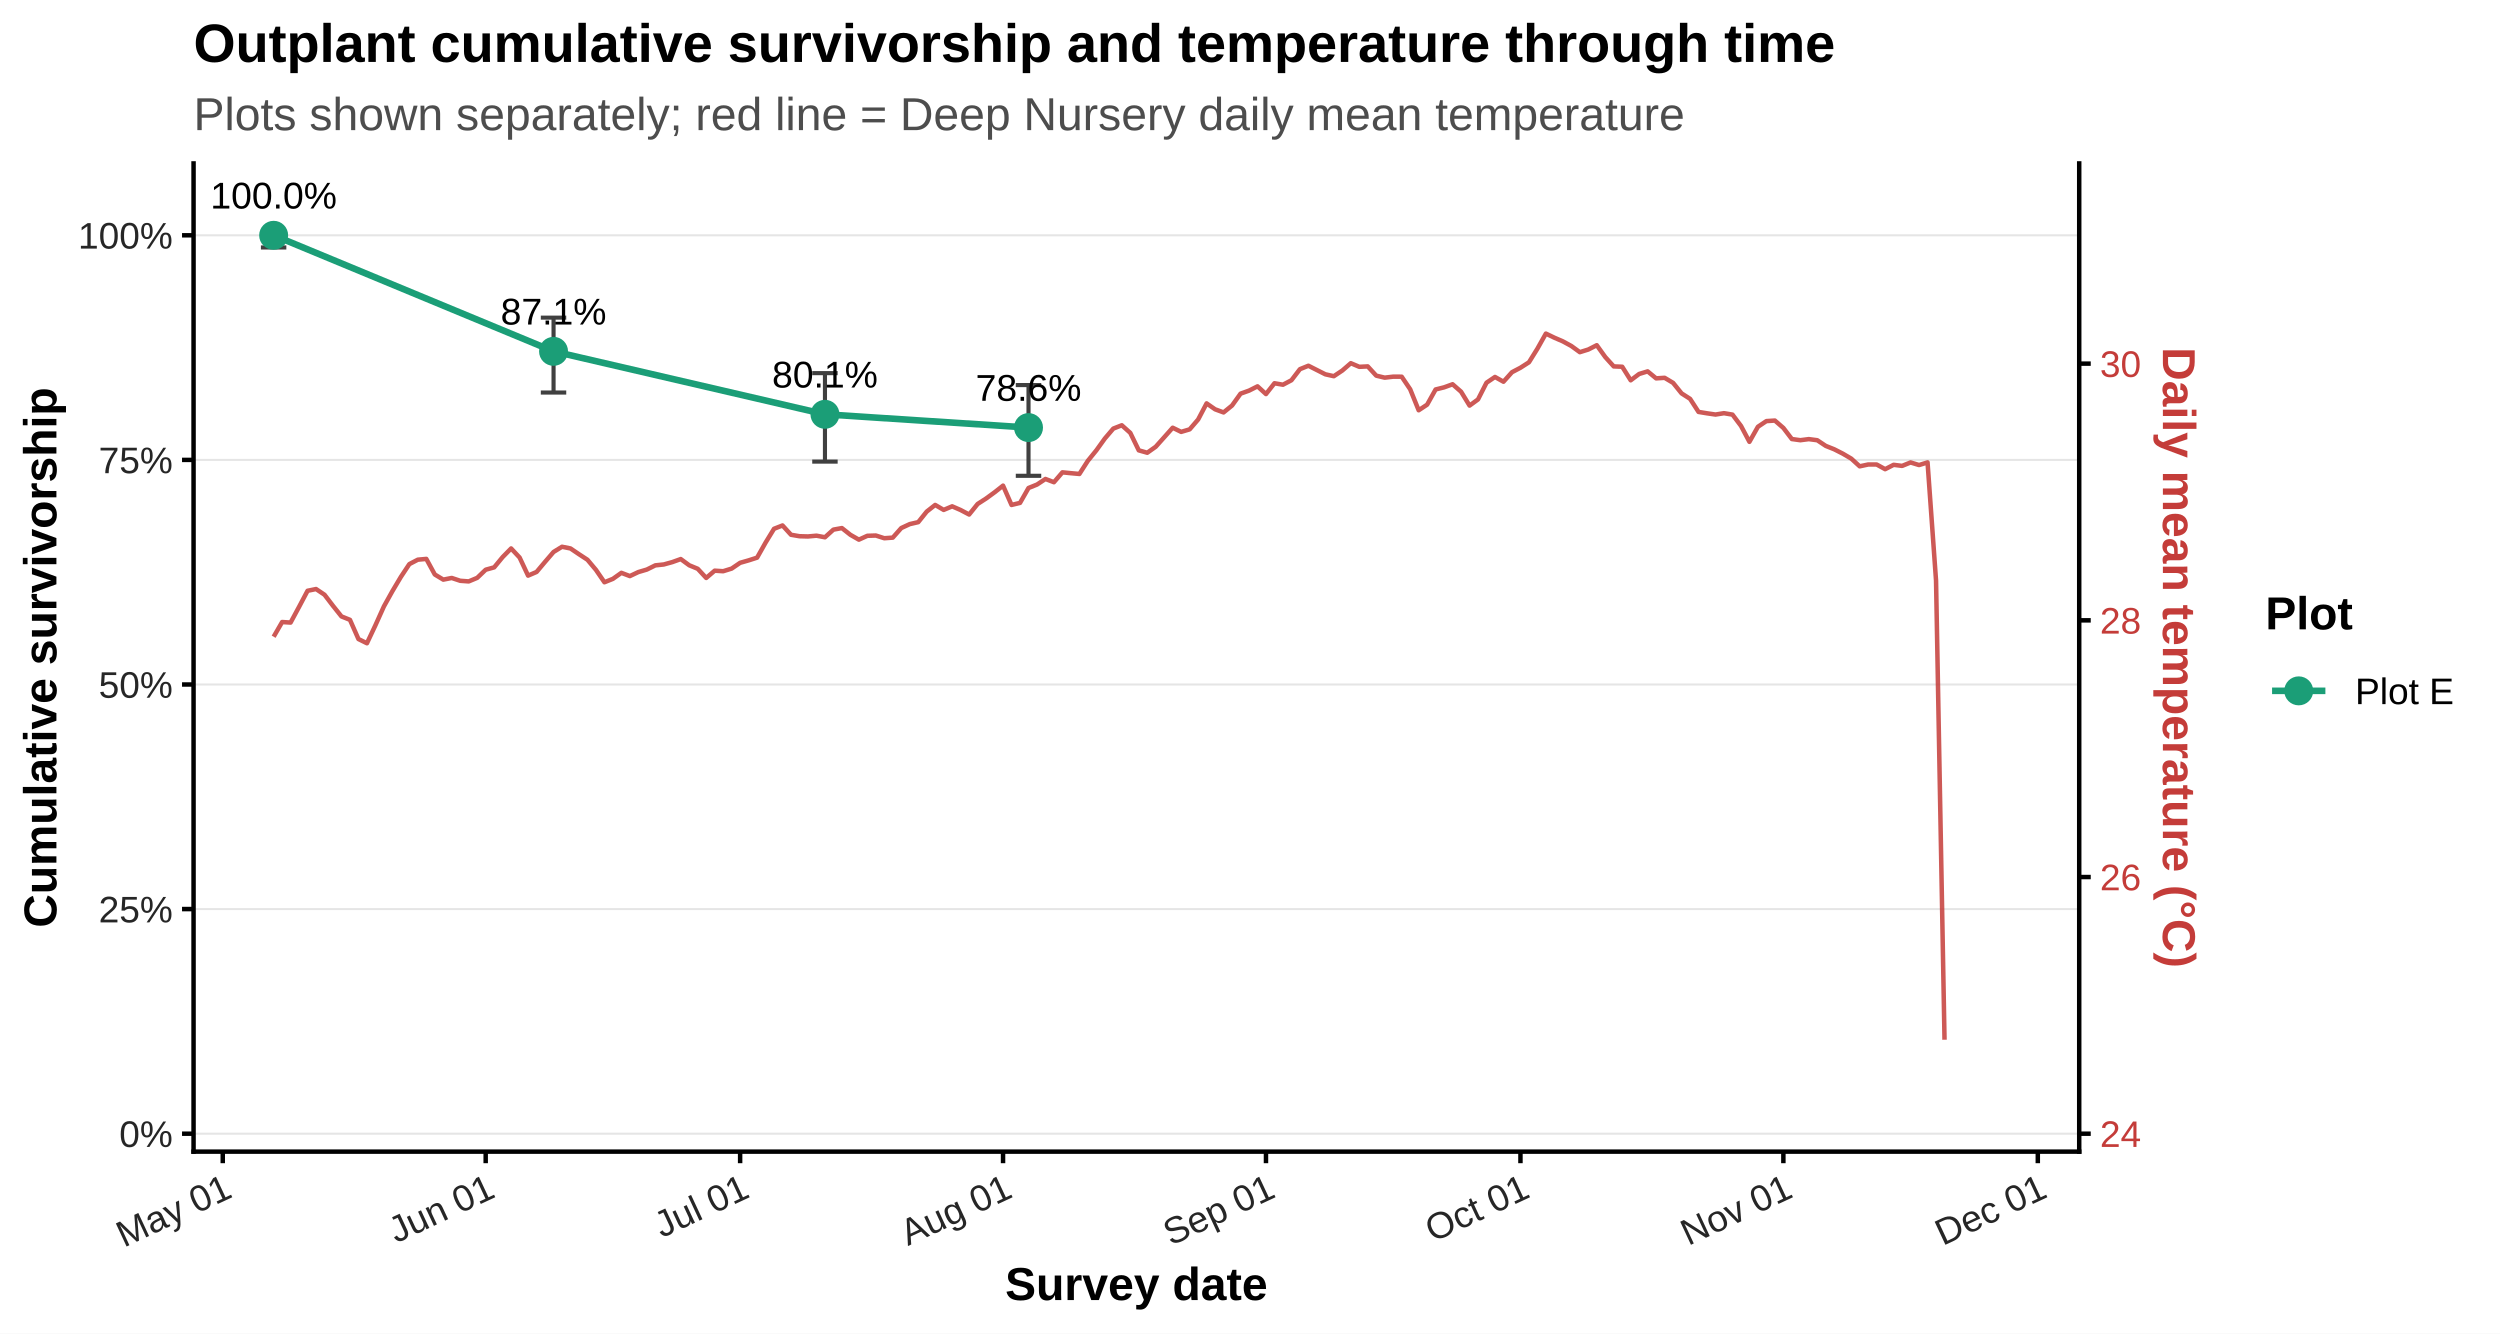
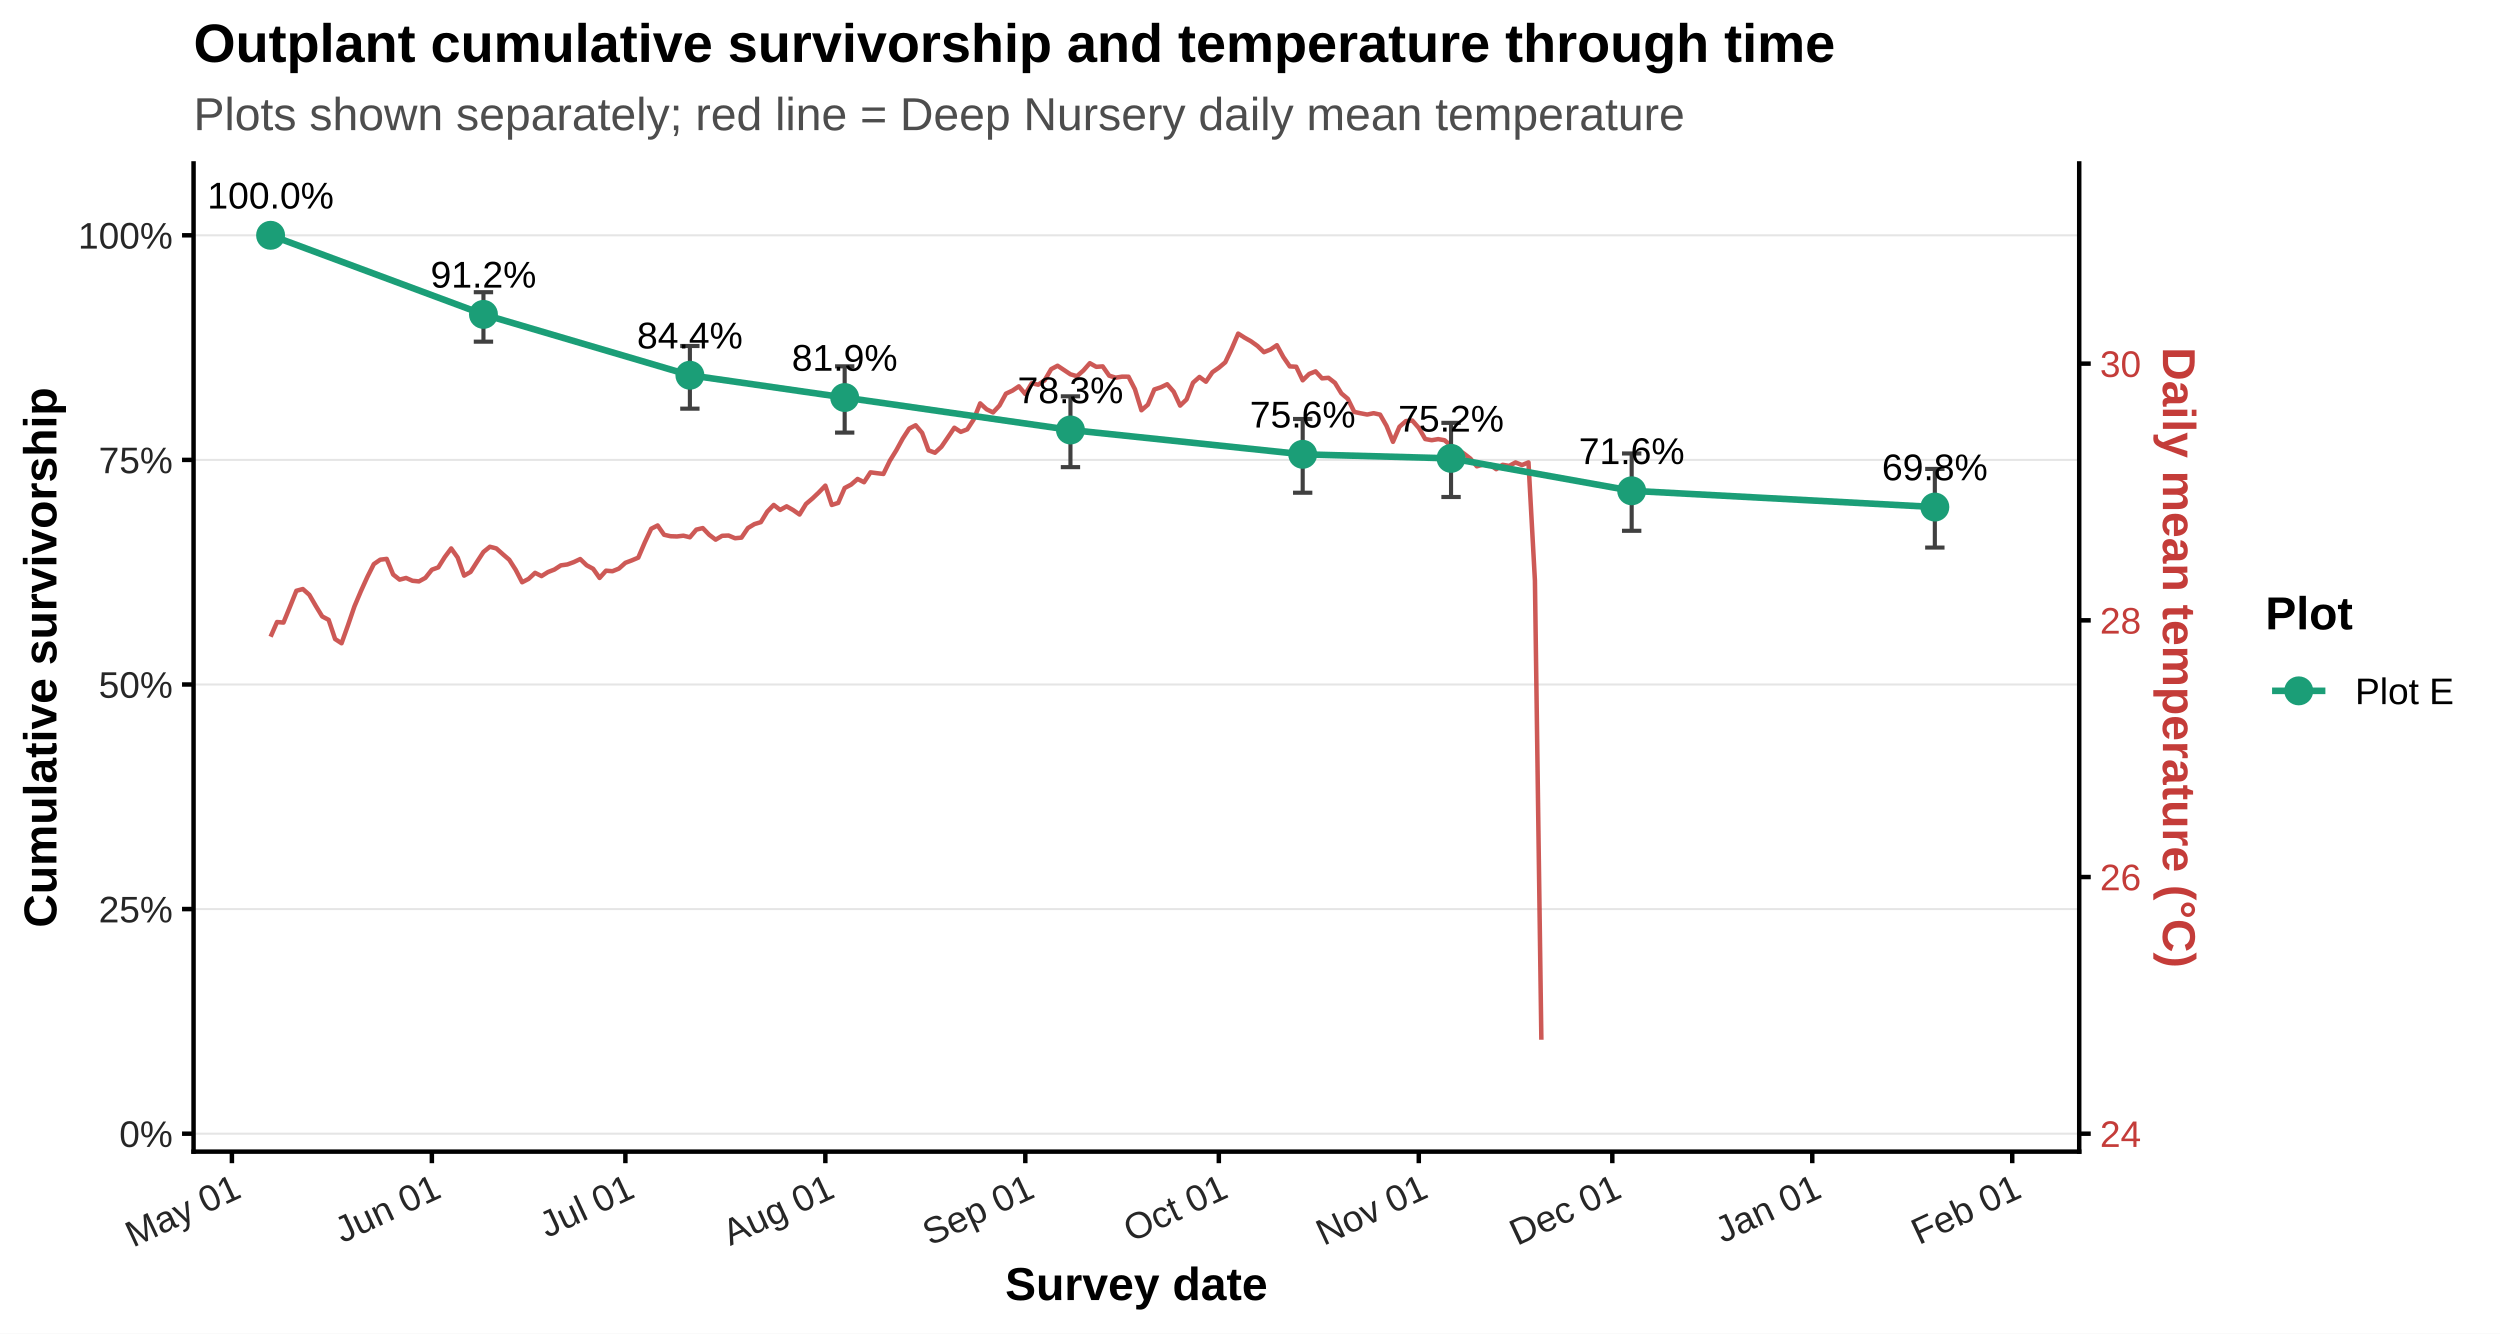
<svg xmlns="http://www.w3.org/2000/svg" class="svglite" width="648.00pt" height="345.60pt" viewBox="0 0 648.00 345.60">
  <defs>
    <style type="text/css">
    .svglite line, .svglite polyline, .svglite polygon, .svglite path, .svglite rect, .svglite circle {
      fill: none;
      stroke: #000000;
      stroke-linecap: round;
      stroke-linejoin: round;
      stroke-miterlimit: 10.00;
    }
    .svglite text {
      white-space: pre;
    }
  </style>
  </defs>
  <rect width="100%" height="100%" style="stroke: none; fill: #FFFFFF;" />
  <defs>
    <clipPath id="cpMC4wMHw2NDguMDB8MC4wMHwzNDUuNjA=">
      <rect x="0.00" y="0.00" width="648.00" height="345.60" />
    </clipPath>
  </defs>
  <g clip-path="url(#cpMC4wMHw2NDguMDB8MC4wMHwzNDUuNjA=)">
    <rect x="-0" y="0.00" width="648.00" height="345.60" style="stroke-width: 1.16; stroke: #FFFFFF; fill: #FFFFFF;" />
  </g>
  <defs>
    <clipPath id="cpNTAuMTd8NTM4LjkzfDQyLjM2fDI5OC41MQ==">
      <rect x="50.17" y="42.36" width="488.76" height="256.14" />
    </clipPath>
  </defs>
  <g clip-path="url(#cpNTAuMTd8NTM4LjkzfDQyLjM2fDI5OC41MQ==)">
    <rect x="50.17" y="42.36" width="488.76" height="256.14" style="stroke-width: 1.16; stroke: none; fill: #FFFFFF;" />
    <polyline points="50.17,293.85 538.93,293.85 " style="stroke-width: 0.53; stroke: #E5E5E5; stroke-linecap: butt;" />
    <polyline points="50.17,235.63 538.93,235.63 " style="stroke-width: 0.53; stroke: #E5E5E5; stroke-linecap: butt;" />
    <polyline points="50.17,177.42 538.93,177.42 " style="stroke-width: 0.53; stroke: #E5E5E5; stroke-linecap: butt;" />
    <polyline points="50.17,119.21 538.93,119.21 " style="stroke-width: 0.53; stroke: #E5E5E5; stroke-linecap: butt;" />
    <polyline points="50.17,60.99 538.93,60.99 " style="stroke-width: 0.53; stroke: #E5E5E5; stroke-linecap: butt;" />
-     <polyline points="70.93,165.04 73.13,161.23 75.32,161.37 77.52,157.29 79.72,153.13 81.92,152.68 84.12,154.16 86.32,157.04 88.51,159.78 90.71,160.66 92.91,165.64 95.11,166.73 97.31,162.06 99.51,157.18 101.70,153.24 103.90,149.54 106.10,146.22 108.30,145.07 110.50,144.87 112.70,148.91 114.90,150.24 117.09,149.81 119.29,150.54 121.49,150.70 123.69,149.78 125.89,147.67 128.09,147.06 130.28,144.40 132.48,142.16 134.68,144.51 136.88,149.20 139.08,148.25 141.28,145.63 143.48,143.07 145.67,141.72 147.87,142.16 150.07,143.65 152.27,145.09 154.47,147.71 156.67,150.92 158.86,150.04 161.06,148.48 163.26,149.32 165.46,148.28 167.66,147.63 169.86,146.54 172.05,146.31 174.25,145.70 176.45,144.91 178.65,146.52 180.85,147.43 183.05,149.80 185.25,147.92 187.44,148.06 189.64,147.38 191.84,145.88 194.04,145.25 196.24,144.54 198.44,140.64 200.63,137.06 202.83,136.20 205.03,138.61 207.23,138.99 209.43,139.05 211.63,138.85 213.83,139.26 216.02,137.28 218.22,136.88 220.42,138.62 222.62,139.88 224.82,138.88 227.02,138.81 229.21,139.51 231.41,139.35 233.61,136.87 235.81,135.85 238.01,135.34 240.21,132.60 242.40,130.88 244.60,132.17 246.80,131.24 249.00,132.20 251.20,133.36 253.40,130.63 255.60,129.21 257.79,127.61 259.99,125.88 262.19,130.88 264.39,130.35 266.59,126.49 268.79,125.60 270.98,124.15 273.18,124.99 275.38,122.43 277.58,122.65 279.78,122.85 281.98,119.43 284.18,116.72 286.37,113.67 288.57,111.09 290.77,110.23 292.97,112.20 295.17,116.73 297.37,117.35 299.56,115.80 301.76,113.34 303.96,110.87 306.16,111.94 308.36,111.29 310.56,108.73 312.75,104.56 314.95,106.09 317.15,106.90 319.35,105.11 321.55,102.04 323.75,101.25 325.95,100.14 328.14,102.14 330.34,99.34 332.54,99.72 334.74,98.56 336.94,95.69 339.14,94.80 341.33,95.91 343.53,97.02 345.73,97.51 347.93,96.04 350.13,94.14 352.33,95.08 354.52,94.97 356.72,97.37 358.92,97.89 361.12,97.63 363.32,97.64 365.52,100.90 367.72,106.34 369.91,104.89 372.11,100.95 374.31,100.40 376.51,99.60 378.71,101.53 380.91,105.13 383.10,103.53 385.30,99.20 387.50,97.71 389.70,98.94 391.90,96.48 394.10,95.32 396.30,93.91 398.49,90.39 400.69,86.47 402.89,87.53 405.09,88.48 407.29,89.68 409.49,91.28 411.68,90.60 413.88,89.48 416.08,92.54 418.28,94.97 420.48,95.06 422.68,98.57 424.87,96.93 427.07,96.26 429.27,98.07 431.47,97.93 433.67,99.24 435.87,101.97 438.07,103.38 440.26,106.77 442.46,107.13 444.66,107.45 446.86,107.10 449.06,107.47 451.26,110.39 453.45,114.52 455.65,110.62 457.85,109.15 460.05,109.01 462.25,110.92 464.45,113.80 466.65,114.10 468.84,113.82 471.04,114.11 473.24,115.58 475.44,116.46 477.64,117.58 479.84,118.87 482.03,120.87 484.23,120.40 486.43,120.40 488.63,121.61 490.83,120.48 493.03,120.76 495.22,119.87 497.42,120.54 499.62,119.86 501.82,150.47 504.02,269.50 " style="stroke-width: 1.17; stroke: #C43C39; stroke-opacity: 0.85; stroke-linecap: butt;" />
-     <polyline points="67.63,60.99 74.22,60.99 " style="stroke-width: 1.07; stroke: #404040; stroke-linecap: butt;" />
-     <polyline points="70.93,60.99 70.93,64.14 " style="stroke-width: 1.07; stroke: #404040; stroke-linecap: butt;" />
-     <polyline points="67.63,64.14 74.22,64.14 " style="stroke-width: 1.07; stroke: #404040; stroke-linecap: butt;" />
-     <polyline points="140.18,82.33 146.77,82.33 " style="stroke-width: 1.07; stroke: #404040; stroke-linecap: butt;" />
-     <polyline points="143.48,82.33 143.48,101.75 " style="stroke-width: 1.07; stroke: #404040; stroke-linecap: butt;" />
-     <polyline points="140.18,101.75 146.77,101.75 " style="stroke-width: 1.07; stroke: #404040; stroke-linecap: butt;" />
-     <polyline points="210.53,96.71 217.12,96.71 " style="stroke-width: 1.07; stroke: #404040; stroke-linecap: butt;" />
-     <polyline points="213.83,96.71 213.83,119.64 " style="stroke-width: 1.07; stroke: #404040; stroke-linecap: butt;" />
-     <polyline points="210.53,119.64 217.12,119.64 " style="stroke-width: 1.07; stroke: #404040; stroke-linecap: butt;" />
-     <polyline points="263.29,99.81 269.89,99.81 " style="stroke-width: 1.07; stroke: #404040; stroke-linecap: butt;" />
-     <polyline points="266.59,99.81 266.59,123.33 " style="stroke-width: 1.07; stroke: #404040; stroke-linecap: butt;" />
-     <polyline points="263.29,123.33 269.89,123.33 " style="stroke-width: 1.07; stroke: #404040; stroke-linecap: butt;" />
-     <polyline points="70.93,60.99 143.48,91.07 213.83,107.39 266.59,110.83 " style="stroke-width: 1.71; stroke: #1B9E77; stroke-linecap: butt;" />
-     <circle cx="70.93" cy="60.99" r="3.37" style="stroke-width: 0.77; stroke: #1B9E77; fill: #1B9E77;" />
-     <circle cx="143.48" cy="91.07" r="3.37" style="stroke-width: 0.77; stroke: #1B9E77; fill: #1B9E77;" />
-     <circle cx="213.83" cy="107.39" r="3.37" style="stroke-width: 0.77; stroke: #1B9E77; fill: #1B9E77;" />
-     <circle cx="266.59" cy="110.83" r="3.37" style="stroke-width: 0.77; stroke: #1B9E77; fill: #1B9E77;" />
-     <text x="70.93" y="54.05" text-anchor="middle" style="font-size: 9.67px; font-family: &quot;Arial&quot;;" textLength="32.80px" lengthAdjust="spacingAndGlyphs">100.0%</text>
-     <text x="143.48" y="84.12" text-anchor="middle" style="font-size: 9.67px; font-family: &quot;Arial&quot;;" textLength="27.42px" lengthAdjust="spacingAndGlyphs">87.1%</text>
-     <text x="213.83" y="100.45" text-anchor="middle" style="font-size: 9.67px; font-family: &quot;Arial&quot;;" textLength="27.42px" lengthAdjust="spacingAndGlyphs">80.1%</text>
-     <text x="266.59" y="103.89" text-anchor="middle" style="font-size: 9.67px; font-family: &quot;Arial&quot;;" textLength="27.42px" lengthAdjust="spacingAndGlyphs">78.6%</text>
+     <polyline points="70.14,165.04 71.81,161.23 73.48,161.37 75.15,157.29 76.82,153.13 78.50,152.68 80.17,154.16 81.84,157.04 83.51,159.78 85.18,160.66 86.86,165.64 88.53,166.73 90.20,162.06 91.87,157.18 93.54,153.24 95.22,149.54 96.89,146.22 98.56,145.07 100.23,144.87 101.90,148.91 103.58,150.24 105.25,149.81 106.92,150.54 108.59,150.70 110.26,149.78 111.94,147.67 113.61,147.06 115.28,144.40 116.95,142.16 118.62,144.51 120.30,149.20 121.97,148.25 123.64,145.63 125.31,143.07 126.98,141.72 128.66,142.16 130.33,143.65 132.00,145.09 133.67,147.71 135.34,150.92 137.02,150.04 138.69,148.48 140.36,149.32 142.03,148.28 143.70,147.63 145.38,146.54 147.05,146.31 148.72,145.70 150.39,144.91 152.06,146.52 153.74,147.43 155.41,149.80 157.08,147.92 158.75,148.06 160.42,147.38 162.10,145.88 163.77,145.25 165.44,144.54 167.11,140.64 168.78,137.06 170.46,136.20 172.13,138.61 173.80,138.99 175.47,139.05 177.14,138.85 178.82,139.26 180.49,137.28 182.16,136.88 183.83,138.62 185.50,139.88 187.18,138.88 188.85,138.81 190.52,139.51 192.19,139.35 193.86,136.87 195.54,135.85 197.21,135.34 198.88,132.60 200.55,130.88 202.22,132.17 203.90,131.24 205.57,132.20 207.24,133.36 208.91,130.63 210.58,129.21 212.26,127.61 213.93,125.88 215.60,130.88 217.27,130.35 218.94,126.49 220.62,125.60 222.29,124.15 223.96,124.99 225.63,122.43 227.30,122.65 228.98,122.85 230.65,119.43 232.32,116.72 233.99,113.67 235.66,111.09 237.34,110.23 239.01,112.20 240.68,116.73 242.35,117.35 244.02,115.80 245.70,113.34 247.37,110.87 249.04,111.94 250.71,111.29 252.38,108.73 254.06,104.56 255.73,106.09 257.40,106.90 259.07,105.11 260.74,102.04 262.42,101.25 264.09,100.14 265.76,102.14 267.43,99.34 269.10,99.72 270.78,98.56 272.45,95.69 274.12,94.80 275.79,95.91 277.46,97.02 279.14,97.51 280.81,96.04 282.48,94.14 284.15,95.08 285.82,94.97 287.50,97.37 289.17,97.89 290.84,97.63 292.51,97.64 294.18,100.90 295.86,106.34 297.53,104.89 299.20,100.95 300.87,100.40 302.54,99.60 304.22,101.53 305.89,105.13 307.56,103.53 309.23,99.20 310.90,97.71 312.58,98.94 314.25,96.48 315.92,95.32 317.59,93.91 319.26,90.39 320.94,86.47 322.61,87.53 324.28,88.48 325.95,89.68 327.62,91.28 329.30,90.60 330.97,89.48 332.64,92.54 334.31,94.97 335.98,95.06 337.66,98.57 339.33,96.93 341.00,96.26 342.67,98.07 344.34,97.93 346.02,99.24 347.69,101.97 349.36,103.38 351.03,106.77 352.70,107.13 354.38,107.45 356.05,107.10 357.72,107.47 359.39,110.39 361.06,114.52 362.74,110.62 364.41,109.15 366.08,109.01 367.75,110.92 369.42,113.80 371.10,114.10 372.77,113.82 374.44,114.11 376.11,115.58 377.78,116.46 379.46,117.58 381.13,118.87 382.80,120.87 384.47,120.40 386.14,120.40 387.82,121.61 389.49,120.48 391.16,120.76 392.83,119.87 394.50,120.54 396.18,119.86 397.85,150.47 399.52,269.50 " style="stroke-width: 1.17; stroke: #C43C39; stroke-opacity: 0.85; stroke-linecap: butt;" />
+     <polyline points="67.63,60.99 72.64,60.99 " style="stroke-width: 1.07; stroke: #404040; stroke-linecap: butt;" />
+     <polyline points="70.14,60.99 70.14,62.92 " style="stroke-width: 1.07; stroke: #404040; stroke-linecap: butt;" />
+     <polyline points="67.63,62.92 72.64,62.92 " style="stroke-width: 1.07; stroke: #404040; stroke-linecap: butt;" />
+     <polyline points="122.80,75.74 127.82,75.74 " style="stroke-width: 1.07; stroke: #404040; stroke-linecap: butt;" />
+     <polyline points="125.31,75.74 125.31,88.56 " style="stroke-width: 1.07; stroke: #404040; stroke-linecap: butt;" />
+     <polyline points="122.80,88.56 127.82,88.56 " style="stroke-width: 1.07; stroke: #404040; stroke-linecap: butt;" />
+     <polyline points="176.31,89.69 181.32,89.69 " style="stroke-width: 1.07; stroke: #404040; stroke-linecap: butt;" />
+     <polyline points="178.82,89.69 178.82,105.92 " style="stroke-width: 1.07; stroke: #404040; stroke-linecap: butt;" />
+     <polyline points="176.31,105.92 181.32,105.92 " style="stroke-width: 1.07; stroke: #404040; stroke-linecap: butt;" />
+     <polyline points="216.44,94.96 221.45,94.96 " style="stroke-width: 1.07; stroke: #404040; stroke-linecap: butt;" />
+     <polyline points="218.94,94.96 218.94,112.13 " style="stroke-width: 1.07; stroke: #404040; stroke-linecap: butt;" />
+     <polyline points="216.44,112.13 221.45,112.13 " style="stroke-width: 1.07; stroke: #404040; stroke-linecap: butt;" />
+     <polyline points="274.96,102.72 279.97,102.72 " style="stroke-width: 1.07; stroke: #404040; stroke-linecap: butt;" />
+     <polyline points="277.46,102.72 277.46,121.08 " style="stroke-width: 1.07; stroke: #404040; stroke-linecap: butt;" />
+     <polyline points="274.96,121.08 279.97,121.08 " style="stroke-width: 1.07; stroke: #404040; stroke-linecap: butt;" />
+     <polyline points="335.15,108.61 340.16,108.61 " style="stroke-width: 1.07; stroke: #404040; stroke-linecap: butt;" />
+     <polyline points="337.66,108.61 337.66,127.71 " style="stroke-width: 1.07; stroke: #404040; stroke-linecap: butt;" />
+     <polyline points="335.15,127.71 340.16,127.71 " style="stroke-width: 1.07; stroke: #404040; stroke-linecap: butt;" />
+     <polyline points="373.60,109.60 378.62,109.60 " style="stroke-width: 1.07; stroke: #404040; stroke-linecap: butt;" />
+     <polyline points="376.11,109.60 376.11,128.82 " style="stroke-width: 1.07; stroke: #404040; stroke-linecap: butt;" />
+     <polyline points="373.60,128.82 378.62,128.82 " style="stroke-width: 1.07; stroke: #404040; stroke-linecap: butt;" />
+     <polyline points="420.42,117.54 425.44,117.54 " style="stroke-width: 1.07; stroke: #404040; stroke-linecap: butt;" />
+     <polyline points="422.93,117.54 422.93,137.58 " style="stroke-width: 1.07; stroke: #404040; stroke-linecap: butt;" />
+     <polyline points="420.42,137.58 425.44,137.58 " style="stroke-width: 1.07; stroke: #404040; stroke-linecap: butt;" />
+     <polyline points="499.00,121.54 504.02,121.54 " style="stroke-width: 1.07; stroke: #404040; stroke-linecap: butt;" />
+     <polyline points="501.51,121.54 501.51,141.93 " style="stroke-width: 1.07; stroke: #404040; stroke-linecap: butt;" />
+     <polyline points="499.00,141.93 504.02,141.93 " style="stroke-width: 1.07; stroke: #404040; stroke-linecap: butt;" />
+     <polyline points="70.14,60.99 125.31,81.49 178.82,97.26 218.94,103.04 277.46,111.45 337.66,117.76 376.11,118.81 422.93,127.22 501.51,131.43 " style="stroke-width: 1.71; stroke: #1B9E77; stroke-linecap: butt;" />
+     <circle cx="70.14" cy="60.99" r="3.37" style="stroke-width: 0.77; stroke: #1B9E77; fill: #1B9E77;" />
+     <circle cx="125.31" cy="81.49" r="3.37" style="stroke-width: 0.77; stroke: #1B9E77; fill: #1B9E77;" />
+     <circle cx="178.82" cy="97.26" r="3.37" style="stroke-width: 0.77; stroke: #1B9E77; fill: #1B9E77;" />
+     <circle cx="218.94" cy="103.04" r="3.37" style="stroke-width: 0.77; stroke: #1B9E77; fill: #1B9E77;" />
+     <circle cx="277.46" cy="111.45" r="3.37" style="stroke-width: 0.77; stroke: #1B9E77; fill: #1B9E77;" />
+     <circle cx="337.66" cy="117.76" r="3.37" style="stroke-width: 0.77; stroke: #1B9E77; fill: #1B9E77;" />
+     <circle cx="376.11" cy="118.81" r="3.37" style="stroke-width: 0.77; stroke: #1B9E77; fill: #1B9E77;" />
+     <circle cx="422.93" cy="127.22" r="3.37" style="stroke-width: 0.77; stroke: #1B9E77; fill: #1B9E77;" />
+     <circle cx="501.51" cy="131.43" r="3.37" style="stroke-width: 0.77; stroke: #1B9E77; fill: #1B9E77;" />
+     <text x="70.14" y="54.05" text-anchor="middle" style="font-size: 9.67px; font-family: &quot;Arial&quot;;" textLength="32.80px" lengthAdjust="spacingAndGlyphs">100.0%</text>
+     <text x="125.31" y="74.55" text-anchor="middle" style="font-size: 9.67px; font-family: &quot;Arial&quot;;" textLength="27.42px" lengthAdjust="spacingAndGlyphs">91.2%</text>
+     <text x="178.82" y="90.32" text-anchor="middle" style="font-size: 9.67px; font-family: &quot;Arial&quot;;" textLength="27.42px" lengthAdjust="spacingAndGlyphs">84.4%</text>
+     <text x="218.94" y="96.10" text-anchor="middle" style="font-size: 9.67px; font-family: &quot;Arial&quot;;" textLength="27.42px" lengthAdjust="spacingAndGlyphs">81.9%</text>
+     <text x="277.46" y="104.51" text-anchor="middle" style="font-size: 9.67px; font-family: &quot;Arial&quot;;" textLength="27.42px" lengthAdjust="spacingAndGlyphs">78.3%</text>
+     <text x="337.66" y="110.82" text-anchor="middle" style="font-size: 9.67px; font-family: &quot;Arial&quot;;" textLength="27.42px" lengthAdjust="spacingAndGlyphs">75.6%</text>
+     <text x="376.11" y="111.87" text-anchor="middle" style="font-size: 9.67px; font-family: &quot;Arial&quot;;" textLength="27.42px" lengthAdjust="spacingAndGlyphs">75.2%</text>
+     <text x="422.93" y="120.28" text-anchor="middle" style="font-size: 9.67px; font-family: &quot;Arial&quot;;" textLength="27.42px" lengthAdjust="spacingAndGlyphs">71.6%</text>
+     <text x="501.51" y="124.49" text-anchor="middle" style="font-size: 9.67px; font-family: &quot;Arial&quot;;" textLength="27.42px" lengthAdjust="spacingAndGlyphs">69.8%</text>
  </g>
  <g clip-path="url(#cpMC4wMHw2NDguMDB8MC4wMHwzNDUuNjA=)">
    <polyline points="50.17,298.51 50.17,42.36 " style="stroke-width: 1.16; stroke-linecap: square;" />
    <text x="44.79" y="297.29" text-anchor="end" style="font-size: 9.60px;fill: #262626; font-family: &quot;Arial&quot;;" textLength="13.87px" lengthAdjust="spacingAndGlyphs">0%</text>
    <text x="44.79" y="239.08" text-anchor="end" style="font-size: 9.60px;fill: #262626; font-family: &quot;Arial&quot;;" textLength="19.20px" lengthAdjust="spacingAndGlyphs">25%</text>
    <text x="44.79" y="180.86" text-anchor="end" style="font-size: 9.60px;fill: #262626; font-family: &quot;Arial&quot;;" textLength="19.20px" lengthAdjust="spacingAndGlyphs">50%</text>
    <text x="44.79" y="122.65" text-anchor="end" style="font-size: 9.60px;fill: #262626; font-family: &quot;Arial&quot;;" textLength="19.20px" lengthAdjust="spacingAndGlyphs">75%</text>
    <text x="44.79" y="64.43" text-anchor="end" style="font-size: 9.60px;fill: #262626; font-family: &quot;Arial&quot;;" textLength="24.54px" lengthAdjust="spacingAndGlyphs">100%</text>
    <polyline points="47.18,293.85 50.17,293.85 " style="stroke-width: 1.16; stroke-linecap: butt;" />
    <polyline points="47.18,235.63 50.17,235.63 " style="stroke-width: 1.16; stroke-linecap: butt;" />
    <polyline points="47.18,177.42 50.17,177.42 " style="stroke-width: 1.16; stroke-linecap: butt;" />
    <polyline points="47.18,119.21 50.17,119.21 " style="stroke-width: 1.16; stroke-linecap: butt;" />
    <polyline points="47.18,60.99 50.17,60.99 " style="stroke-width: 1.16; stroke-linecap: butt;" />
    <polyline points="538.93,298.51 538.93,42.36 " style="stroke-width: 1.16; stroke-linecap: square;" />
    <polyline points="541.92,293.85 538.93,293.85 " style="stroke-width: 1.16; stroke-linecap: butt;" />
    <polyline points="541.92,227.32 538.93,227.32 " style="stroke-width: 1.16; stroke-linecap: butt;" />
    <polyline points="541.92,160.79 538.93,160.79 " style="stroke-width: 1.16; stroke-linecap: butt;" />
    <polyline points="541.92,94.26 538.93,94.26 " style="stroke-width: 1.16; stroke-linecap: butt;" />
    <text x="544.31" y="297.29" style="font-size: 9.60px;fill: #C43C39; font-family: &quot;Arial&quot;;" textLength="10.67px" lengthAdjust="spacingAndGlyphs">24</text>
    <text x="544.31" y="230.76" style="font-size: 9.60px;fill: #C43C39; font-family: &quot;Arial&quot;;" textLength="10.67px" lengthAdjust="spacingAndGlyphs">26</text>
    <text x="544.31" y="164.23" style="font-size: 9.60px;fill: #C43C39; font-family: &quot;Arial&quot;;" textLength="10.67px" lengthAdjust="spacingAndGlyphs">28</text>
    <text x="544.31" y="97.70" style="font-size: 9.60px;fill: #C43C39; font-family: &quot;Arial&quot;;" textLength="10.67px" lengthAdjust="spacingAndGlyphs">30</text>
    <polyline points="50.17,298.51 538.93,298.51 " style="stroke-width: 1.16; stroke-linecap: square;" />
-     <polyline points="57.74,301.50 57.74,298.51 " style="stroke-width: 1.16; stroke-linecap: butt;" />
-     <polyline points="125.89,301.50 125.89,298.51 " style="stroke-width: 1.16; stroke-linecap: butt;" />
-     <polyline points="191.84,301.50 191.84,298.51 " style="stroke-width: 1.16; stroke-linecap: butt;" />
-     <polyline points="259.99,301.50 259.99,298.51 " style="stroke-width: 1.16; stroke-linecap: butt;" />
-     <polyline points="328.14,301.50 328.14,298.51 " style="stroke-width: 1.16; stroke-linecap: butt;" />
-     <polyline points="394.10,301.50 394.10,298.51 " style="stroke-width: 1.16; stroke-linecap: butt;" />
-     <polyline points="462.25,301.50 462.25,298.51 " style="stroke-width: 1.16; stroke-linecap: butt;" />
-     <polyline points="528.20,301.50 528.20,298.51 " style="stroke-width: 1.16; stroke-linecap: butt;" />
-     <text transform="translate(60.64,310.12) rotate(-25)" text-anchor="end" style="font-size: 9.60px;fill: #262626; font-family: &quot;Arial&quot;;" textLength="31.46px" lengthAdjust="spacingAndGlyphs">May 01</text>
-     <text transform="translate(128.80,310.12) rotate(-25)" text-anchor="end" style="font-size: 9.60px;fill: #262626; font-family: &quot;Arial&quot;;" textLength="28.80px" lengthAdjust="spacingAndGlyphs">Jun 01</text>
-     <text transform="translate(194.75,310.12) rotate(-25)" text-anchor="end" style="font-size: 9.60px;fill: #262626; font-family: &quot;Arial&quot;;" textLength="25.60px" lengthAdjust="spacingAndGlyphs">Jul 01</text>
-     <text transform="translate(262.90,310.12) rotate(-25)" text-anchor="end" style="font-size: 9.60px;fill: #262626; font-family: &quot;Arial&quot;;" textLength="30.41px" lengthAdjust="spacingAndGlyphs">Aug 01</text>
-     <text transform="translate(331.05,310.12) rotate(-25)" text-anchor="end" style="font-size: 9.60px;fill: #262626; font-family: &quot;Arial&quot;;" textLength="30.41px" lengthAdjust="spacingAndGlyphs">Sep 01</text>
-     <text transform="translate(397.01,310.12) rotate(-25)" text-anchor="end" style="font-size: 9.60px;fill: #262626; font-family: &quot;Arial&quot;;" textLength="28.25px" lengthAdjust="spacingAndGlyphs">Oct 01</text>
-     <text transform="translate(465.16,310.12) rotate(-25)" text-anchor="end" style="font-size: 9.60px;fill: #262626; font-family: &quot;Arial&quot;;" textLength="30.39px" lengthAdjust="spacingAndGlyphs">Nov 01</text>
-     <text transform="translate(531.11,310.12) rotate(-25)" text-anchor="end" style="font-size: 9.60px;fill: #262626; font-family: &quot;Arial&quot;;" textLength="30.39px" lengthAdjust="spacingAndGlyphs">Dec 01</text>
+     <polyline points="60.11,301.50 60.11,298.51 " style="stroke-width: 1.16; stroke-linecap: butt;" />
+     <polyline points="111.94,301.50 111.94,298.51 " style="stroke-width: 1.16; stroke-linecap: butt;" />
+     <polyline points="162.10,301.50 162.10,298.51 " style="stroke-width: 1.16; stroke-linecap: butt;" />
+     <polyline points="213.93,301.50 213.93,298.51 " style="stroke-width: 1.16; stroke-linecap: butt;" />
+     <polyline points="265.76,301.50 265.76,298.51 " style="stroke-width: 1.16; stroke-linecap: butt;" />
+     <polyline points="315.92,301.50 315.92,298.51 " style="stroke-width: 1.16; stroke-linecap: butt;" />
+     <polyline points="367.75,301.50 367.75,298.51 " style="stroke-width: 1.16; stroke-linecap: butt;" />
+     <polyline points="417.91,301.50 417.91,298.51 " style="stroke-width: 1.16; stroke-linecap: butt;" />
+     <polyline points="469.74,301.50 469.74,298.51 " style="stroke-width: 1.16; stroke-linecap: butt;" />
+     <polyline points="521.57,301.50 521.57,298.51 " style="stroke-width: 1.16; stroke-linecap: butt;" />
+     <text transform="translate(63.01,310.12) rotate(-25)" text-anchor="end" style="font-size: 9.60px;fill: #262626; font-family: &quot;Arial&quot;;" textLength="31.46px" lengthAdjust="spacingAndGlyphs">May 01</text>
+     <text transform="translate(114.85,310.12) rotate(-25)" text-anchor="end" style="font-size: 9.60px;fill: #262626; font-family: &quot;Arial&quot;;" textLength="28.80px" lengthAdjust="spacingAndGlyphs">Jun 01</text>
+     <text transform="translate(165.01,310.12) rotate(-25)" text-anchor="end" style="font-size: 9.60px;fill: #262626; font-family: &quot;Arial&quot;;" textLength="25.60px" lengthAdjust="spacingAndGlyphs">Jul 01</text>
+     <text transform="translate(216.84,310.12) rotate(-25)" text-anchor="end" style="font-size: 9.60px;fill: #262626; font-family: &quot;Arial&quot;;" textLength="30.41px" lengthAdjust="spacingAndGlyphs">Aug 01</text>
+     <text transform="translate(268.67,310.12) rotate(-25)" text-anchor="end" style="font-size: 9.60px;fill: #262626; font-family: &quot;Arial&quot;;" textLength="30.41px" lengthAdjust="spacingAndGlyphs">Sep 01</text>
+     <text transform="translate(318.83,310.12) rotate(-25)" text-anchor="end" style="font-size: 9.60px;fill: #262626; font-family: &quot;Arial&quot;;" textLength="28.25px" lengthAdjust="spacingAndGlyphs">Oct 01</text>
+     <text transform="translate(370.66,310.12) rotate(-25)" text-anchor="end" style="font-size: 9.60px;fill: #262626; font-family: &quot;Arial&quot;;" textLength="30.39px" lengthAdjust="spacingAndGlyphs">Nov 01</text>
+     <text transform="translate(420.82,310.12) rotate(-25)" text-anchor="end" style="font-size: 9.60px;fill: #262626; font-family: &quot;Arial&quot;;" textLength="30.39px" lengthAdjust="spacingAndGlyphs">Dec 01</text>
+     <text transform="translate(472.65,310.12) rotate(-25)" text-anchor="end" style="font-size: 9.60px;fill: #262626; font-family: &quot;Arial&quot;;" textLength="28.80px" lengthAdjust="spacingAndGlyphs">Jan 01</text>
+     <text transform="translate(524.48,310.12) rotate(-25)" text-anchor="end" style="font-size: 9.60px;fill: #262626; font-family: &quot;Arial&quot;;" textLength="29.87px" lengthAdjust="spacingAndGlyphs">Feb 01</text>
    <text x="294.55" y="336.97" text-anchor="middle" style="font-size: 12.00px; font-weight: bold; font-family: &quot;Arial&quot;;" textLength="68.04px" lengthAdjust="spacingAndGlyphs">Survey date</text>
    <text transform="translate(14.62,170.43) rotate(-90)" text-anchor="middle" style="font-size: 12.00px; font-weight: bold; font-family: &quot;Arial&quot;;" textLength="140.05px" lengthAdjust="spacingAndGlyphs">Cumulative survivorship</text>
    <text transform="translate(560.62,170.43) rotate(90)" text-anchor="middle" style="font-size: 12.00px; font-weight: bold;fill: #C43C39; font-family: &quot;Arial&quot;;" textLength="160.86px" lengthAdjust="spacingAndGlyphs">Daily mean temperature (°C)</text>
    <rect x="581.21" y="147.18" width="60.81" height="46.50" style="stroke-width: 1.16; stroke: none; fill: #FFFFFF;" />
    <text x="587.19" y="163.13" style="font-size: 12.00px; font-weight: bold; font-family: &quot;Arial&quot;;" textLength="22.67px" lengthAdjust="spacingAndGlyphs">Plot</text>
    <rect x="587.19" y="170.43" width="17.28" height="17.28" style="stroke-width: 1.16; stroke: none; fill: #FFFFFF;" />
    <line x1="588.92" y1="179.07" x2="602.74" y2="179.07" style="stroke-width: 1.71; stroke: #1B9E77; stroke-linecap: butt;" />
    <circle cx="595.83" cy="179.07" r="3.37" style="stroke-width: 0.77; stroke: #1B9E77; fill: #1B9E77;" />
    <text x="610.45" y="182.51" style="font-size: 9.60px; font-family: &quot;Arial&quot;;" textLength="25.60px" lengthAdjust="spacingAndGlyphs">Plot E</text>
    <text x="50.17" y="33.74" style="font-size: 12.00px;fill: #4D4D4D; font-family: &quot;Arial&quot;;" textLength="386.51px" lengthAdjust="spacingAndGlyphs">Plots shown separately; red line = Deep Nursery daily mean temperature</text>
    <text x="50.17" y="16.05" style="font-size: 14.00px; font-weight: bold; font-family: &quot;Arial&quot;;" textLength="425.33px" lengthAdjust="spacingAndGlyphs">Outplant cumulative survivorship and temperature through time</text>
  </g>
</svg>
